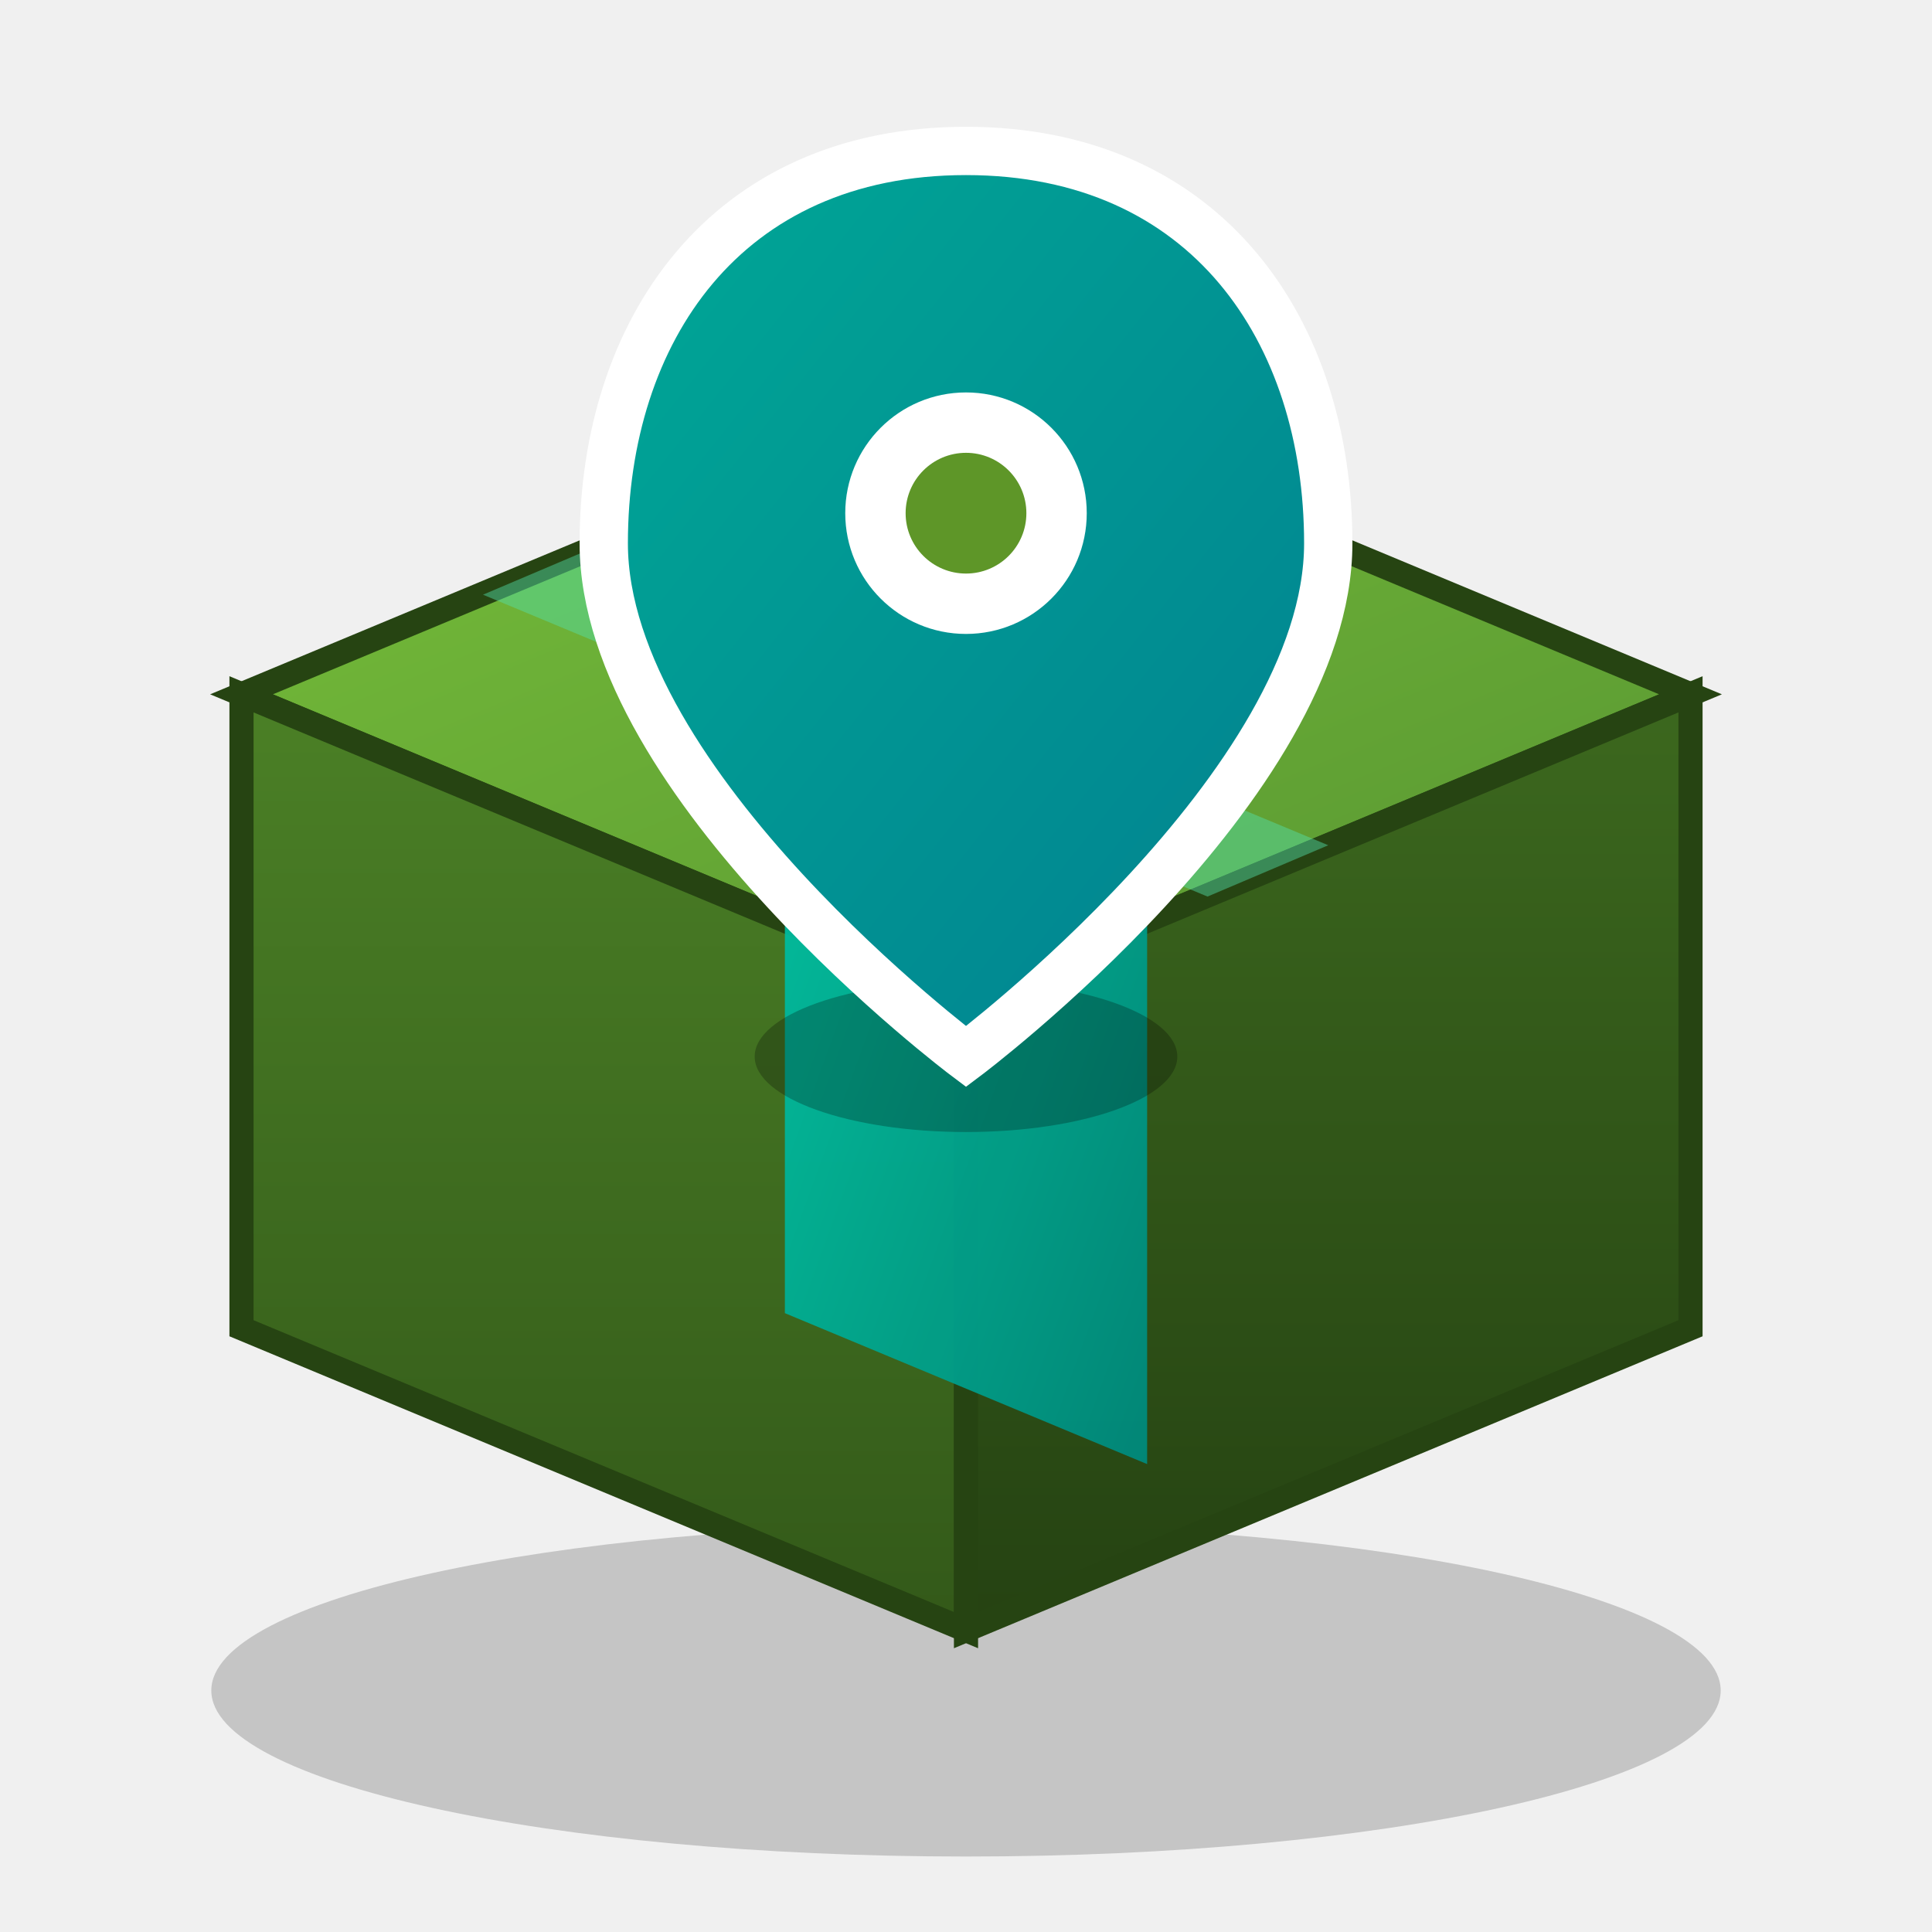
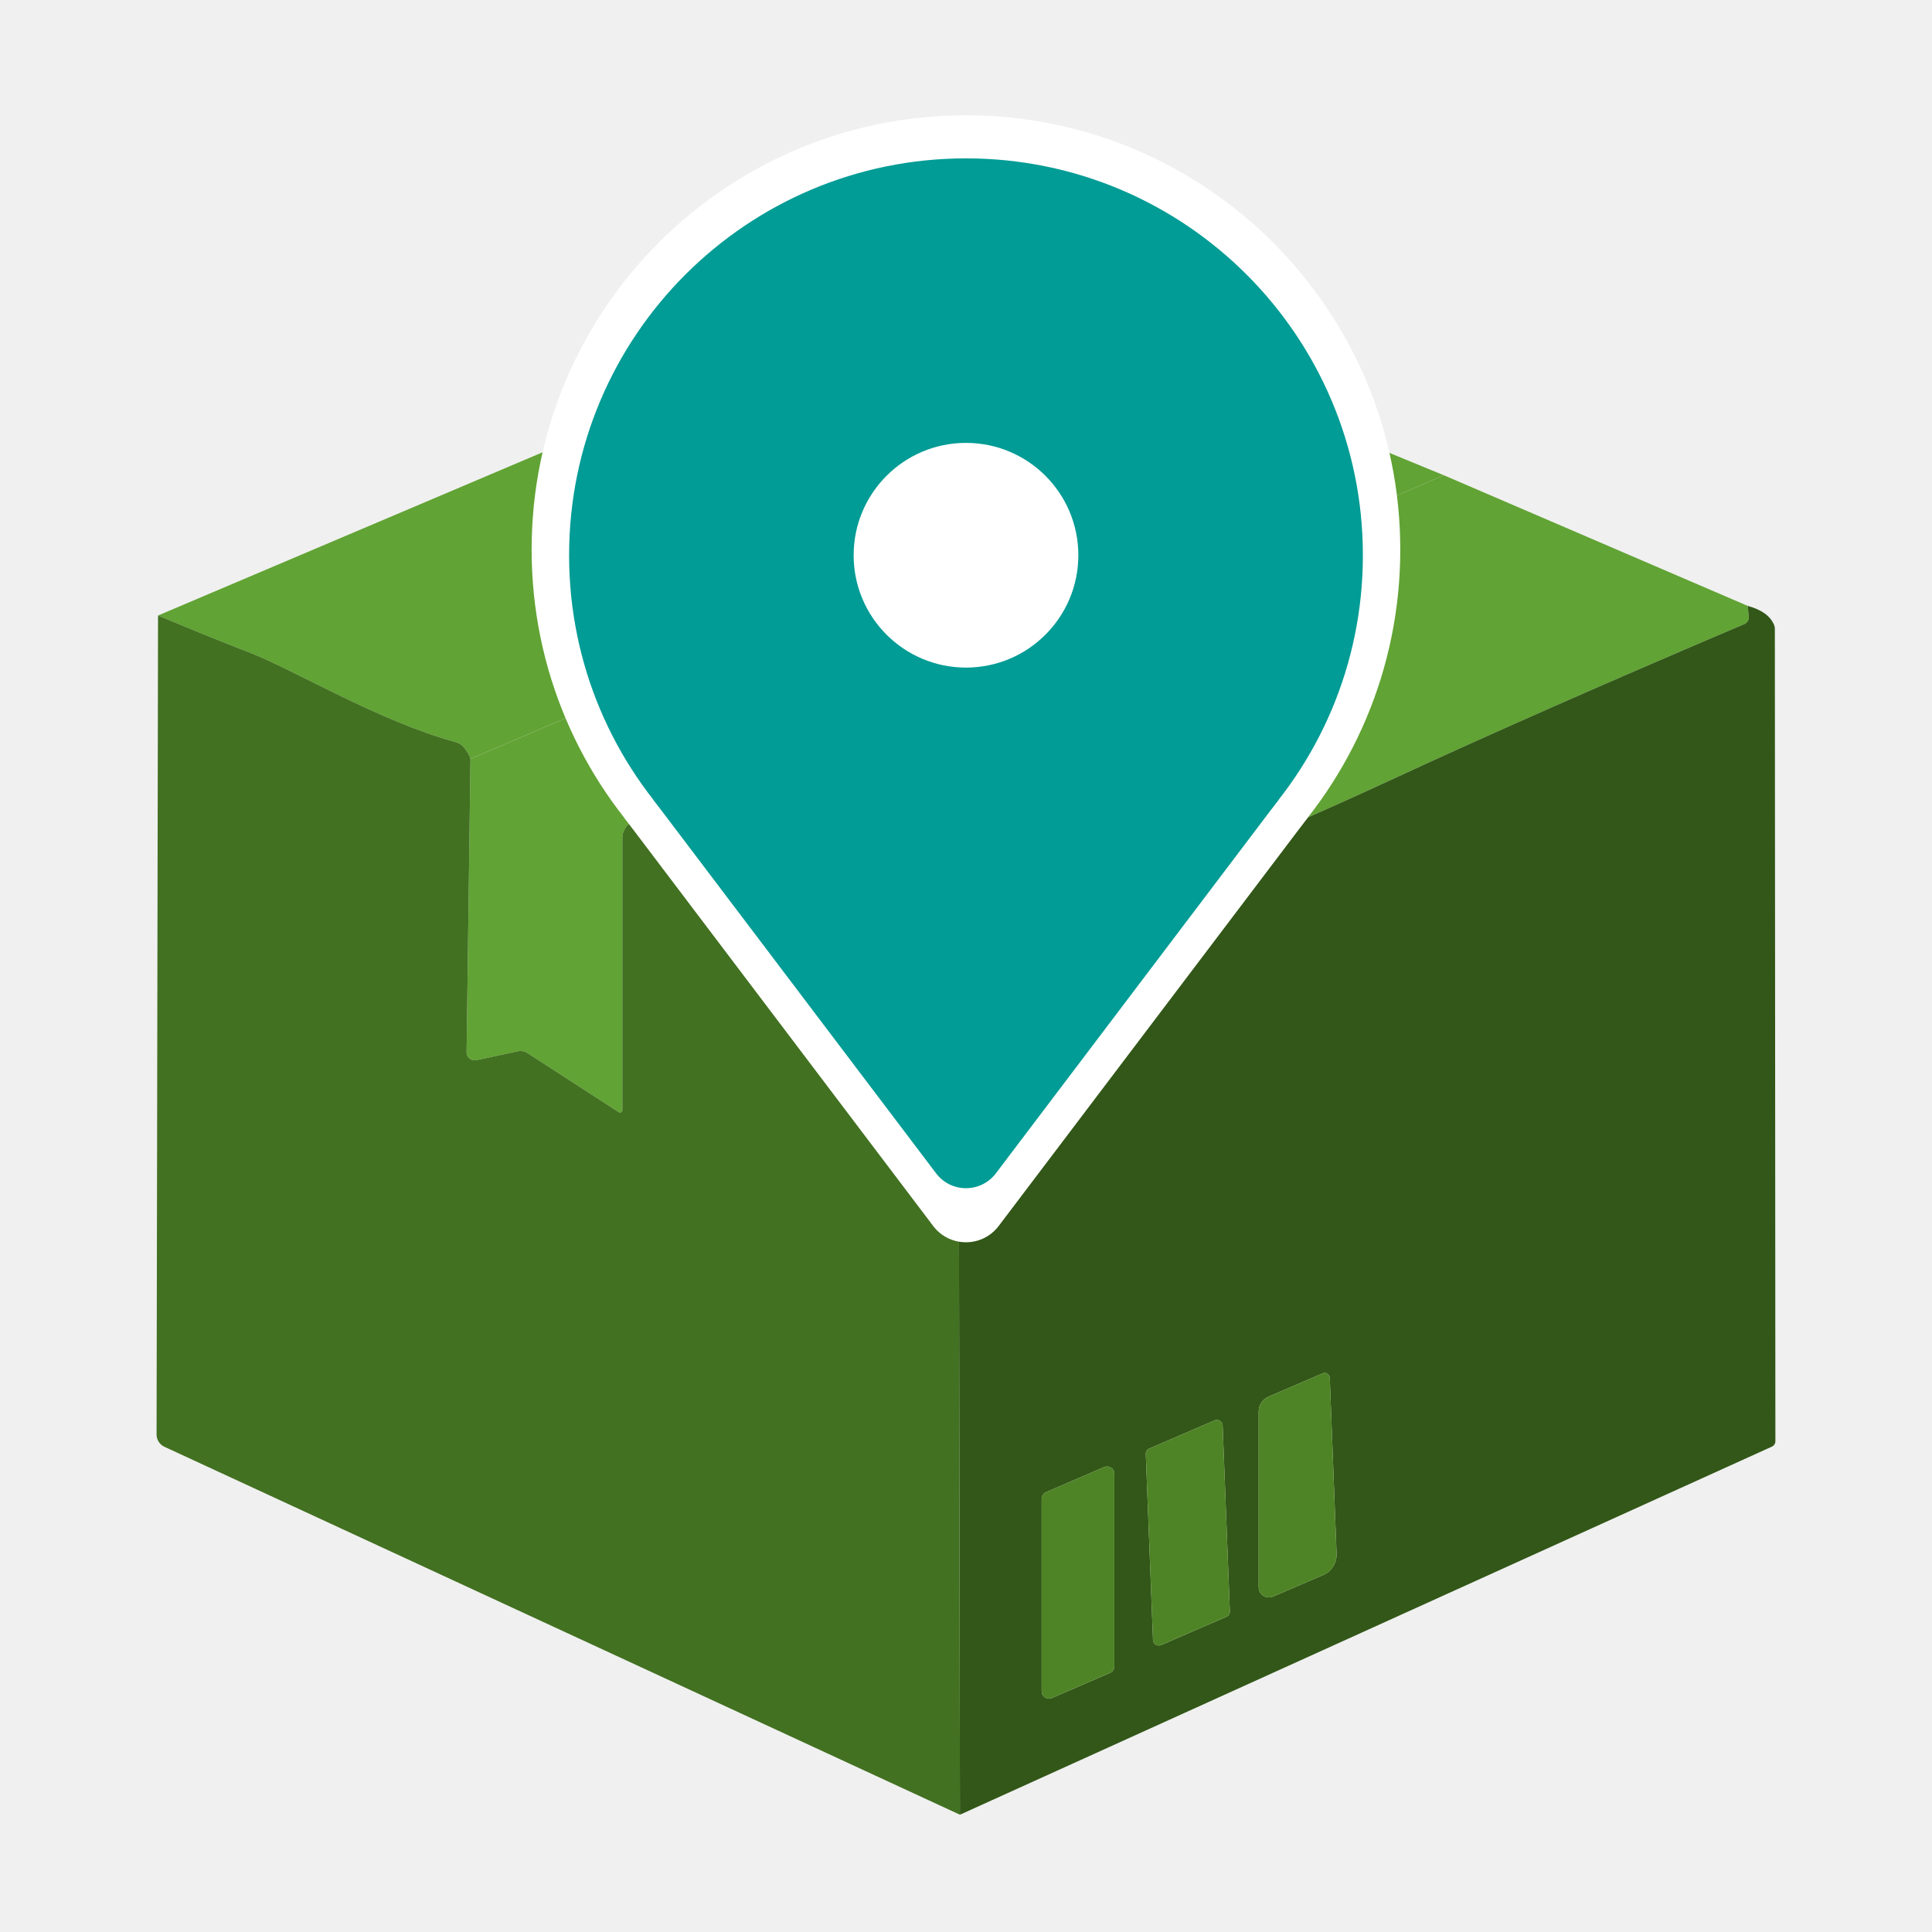
- <svg xmlns="http://www.w3.org/2000/svg" viewBox="0 0 64 64" width="64" height="64">
+ <svg xmlns="http://www.w3.org/2000/svg" width="512" zoomAndPan="magnify" viewBox="0 0 384 384" height="512" preserveAspectRatio="xMidYMid meet" version="1.0">
  <defs>
-     <linearGradient id="qfieldGreenPkg" x1="0%" y1="0%" x2="100%" y2="100%">
-       <stop offset="0%" stop-color="#5E9628" />
-       <stop offset="100%" stop-color="#3D681B" />
-     </linearGradient>
-     <linearGradient id="qfieldTealPkg" x1="0%" y1="0%" x2="100%" y2="100%">
-       <stop offset="0%" stop-color="#00A896" />
-       <stop offset="100%" stop-color="#028090" />
-     </linearGradient>
-     <linearGradient id="boxTopPkg" x1="0%" y1="0%" x2="100%" y2="100%">
-       <stop offset="0%" stop-color="#76BD39" />
-       <stop offset="100%" stop-color="#589632" />
-     </linearGradient>
-     <linearGradient id="boxLeftPkg" x1="0%" y1="0%" x2="0%" y2="100%">
-       <stop offset="0%" stop-color="#4B8026" />
-       <stop offset="100%" stop-color="#335919" />
-     </linearGradient>
-     <linearGradient id="boxRightPkg" x1="0%" y1="0%" x2="0%" y2="100%">
-       <stop offset="0%" stop-color="#3C681E" />
-       <stop offset="100%" stop-color="#254212" />
-     </linearGradient>
-     <linearGradient id="tapeGradPkg" x1="0%" y1="0%" x2="100%" y2="100%">
-       <stop offset="0%" stop-color="#00C9A7" />
-       <stop offset="100%" stop-color="#00897B" />
-     </linearGradient>
+     <clipPath id="f84ab0eb2a">
+       <path d="M 31.121 54 L 256 54 L 256 151 L 31.121 151 Z M 31.121 54 " clip-rule="nonzero" />
+     </clipPath>
+     <clipPath id="51d3dc68f3">
+       <path d="M 190 120 L 352.871 120 L 352.871 361 L 190 361 Z M 190 120 " clip-rule="nonzero" />
+     </clipPath>
+     <clipPath id="165f447617">
+       <path d="M 31.121 122 L 191 122 L 191 361 L 31.121 361 Z M 31.121 122 " clip-rule="nonzero" />
+     </clipPath>
+     <clipPath id="a155f61792">
+       <path d="M 24.961 30.57 L 146.203 30.57 L 146.203 151.812 L 24.961 151.812 Z M 24.961 30.57 " clip-rule="nonzero" />
+     </clipPath>
+     <clipPath id="d504ba5e3d">
+       <path d="M 85.582 30.57 C 52.102 30.57 24.961 57.711 24.961 91.191 C 24.961 124.672 52.102 151.812 85.582 151.812 C 119.062 151.812 146.203 124.672 146.203 91.191 C 146.203 57.711 119.062 30.57 85.582 30.57 Z M 85.582 30.57 " clip-rule="nonzero" />
+     </clipPath>
+     <clipPath id="9a0edf74a8">
+       <path d="M 0.961 0.57 L 122.203 0.57 L 122.203 121.812 L 0.961 121.812 Z M 0.961 0.57 " clip-rule="nonzero" />
+     </clipPath>
+     <clipPath id="8afe761977">
+       <path d="M 61.582 0.57 C 28.102 0.57 0.961 27.711 0.961 61.191 C 0.961 94.672 28.102 121.812 61.582 121.812 C 95.062 121.812 122.203 94.672 122.203 61.191 C 122.203 27.711 95.062 0.57 61.582 0.57 Z M 61.582 0.57 " clip-rule="nonzero" />
+     </clipPath>
+     <clipPath id="14e6d0034b">
+       <rect x="0" width="123" y="0" height="122" />
+     </clipPath>
+     <clipPath id="a58a8dc2b3">
+       <path d="M 0.359 0.918 L 173.547 0.918 L 173.547 174 L 0.359 174 Z M 0.359 0.918 " clip-rule="nonzero" />
+     </clipPath>
+     <clipPath id="ac6931a337">
+       <rect x="0" width="174" y="0" height="226" />
+     </clipPath>
+     <clipPath id="e9798fad3b">
+       <path d="M 113 31.473 L 271 31.473 L 271 190 L 113 190 Z M 113 31.473 " clip-rule="nonzero" />
+     </clipPath>
+     <clipPath id="131258c9af">
+       <path d="M 129 158 L 255 158 L 255 236.973 L 129 236.973 Z M 129 158 " clip-rule="nonzero" />
+     </clipPath>
  </defs>
-   <ellipse cx="32" cy="56" rx="25" ry="5.5" fill="#000000" opacity="0.18" />
-   <polygon points="32,13 56,23 32,33 8,23" fill="url(#boxTopPkg)" stroke="#264412" stroke-width="0.8" />
-   <polygon points="8,23 32,33 32,54 8,44" fill="url(#boxLeftPkg)" stroke="#264412" stroke-width="0.8" />
-   <polygon points="32,33 56,23 56,44 32,54" fill="url(#boxRightPkg)" stroke="#264412" stroke-width="0.8" />
-   <polygon points="26,15.5 38,20.5 38,48.5 26,43.5" fill="url(#tapeGradPkg)" opacity="0.95" />
-   <polygon points="20,18 44,28 40,29.7 16,19.7" fill="#52E0AA" opacity="0.45" />
-   <g transform="translate(32, 21)">
-     <ellipse cx="0" cy="14" rx="7" ry="2.5" fill="#000000" opacity="0.25" />
-     <path d="M0, -16 C-8,-16 -12,-10 -12,-3 C-12,5 0,14 0,14 C0,14 12,5 12,-3 C12,-10 8,-16 0,-16 Z" fill="url(#qfieldTealPkg)" stroke="#FFFFFF" stroke-width="1.6" />
-     <circle cx="0" cy="-4" r="4" fill="#FFFFFF" />
-     <circle cx="0" cy="-4" r="2" fill="#5E9628" />
+   <g clip-path="url(#f84ab0eb2a)">
+     <path fill="#61a334" d="M 255.547 81.551 L 93.508 150.832 C 93.426 150.375 93.031 149.664 92.328 148.695 C 91.898 148.117 91.293 147.699 90.605 147.512 C 75.289 143.34 58.121 132.965 49.613 129.703 C 44.504 127.738 38.438 125.281 31.41 122.336 L 191.371 54.445 C 192.188 54.086 193.125 54.094 193.945 54.465 Z M 255.547 81.551 " fill-opacity="1" fill-rule="nonzero" />
+   </g>
+   <path fill="#61a334" d="M 286.973 94.461 L 126.387 163.703 C 125.473 163.246 124.688 163.703 124.02 165.07 C 123.801 165.492 123.688 165.965 123.691 166.441 L 123.691 220.652 C 123.695 220.906 123.496 221.117 123.246 221.121 C 123.152 221.125 123.062 221.098 122.984 221.047 L 104.805 209.281 C 104.258 208.922 103.586 208.801 102.934 208.949 L 94.695 210.715 C 93.836 210.91 92.98 210.371 92.785 209.508 C 92.754 209.379 92.742 209.25 92.746 209.117 L 93.512 150.836 L 255.551 81.555 Z M 286.973 94.461 " fill-opacity="1" fill-rule="nonzero" />
+   <path fill="#61a334" d="M 286.973 94.461 L 347.371 120.426 L 347.578 122.562 C 347.652 123.191 347.297 123.793 346.707 124.039 C 318.938 135.84 295.523 146.164 276.469 155.004 C 248.906 167.789 221.945 178.418 192.059 191.93 C 191.559 192.152 191.047 192.703 190.52 193.59 C 189.871 192.535 189.332 191.922 188.902 191.742 C 167.855 183.039 147.02 173.691 126.387 163.703 Z M 286.973 94.461 " fill-opacity="1" fill-rule="nonzero" />
+   <g clip-path="url(#51d3dc68f3)">
+     <path fill="#325718" d="M 190.789 360.691 L 190.52 193.59 C 191.047 192.707 191.559 192.152 192.059 191.93 C 221.945 178.418 248.906 167.789 276.469 155.008 C 295.523 146.164 318.938 135.844 346.707 124.039 C 347.297 123.793 347.652 123.191 347.578 122.566 L 347.371 120.426 C 350.137 121.176 351.887 122.441 352.621 124.227 C 352.719 124.461 352.766 124.707 352.766 124.953 L 352.871 286.473 C 352.871 286.914 352.617 287.316 352.227 287.508 Z M 262.895 272.957 L 252.102 277.605 C 250.93 278.113 250.172 279.27 250.172 280.555 L 250.172 315.465 C 250.168 316.586 251.082 317.5 252.203 317.5 C 252.484 317.5 252.758 317.445 253.016 317.332 L 263.02 313.035 C 264.668 312.32 265.715 310.66 265.656 308.844 L 264.305 273.871 C 264.277 273.301 263.797 272.855 263.234 272.883 C 263.117 272.887 263.004 272.91 262.895 272.957 Z M 243.738 321.359 C 244.176 321.172 244.457 320.734 244.445 320.258 L 243.012 283.355 C 242.996 282.715 242.461 282.207 241.82 282.223 C 241.676 282.227 241.527 282.258 241.395 282.316 L 228.441 287.902 C 228.004 288.09 227.723 288.527 227.734 289 L 229.168 325.926 C 229.184 326.566 229.719 327.074 230.359 327.059 C 230.508 327.055 230.652 327.023 230.785 326.965 Z M 207.914 296.578 C 207.387 296.809 207.043 297.328 207.039 297.906 L 207.039 336.16 C 207.043 336.961 207.695 337.609 208.496 337.609 C 208.695 337.609 208.891 337.566 209.074 337.488 L 220.613 332.508 C 221.141 332.277 221.484 331.758 221.484 331.18 L 221.484 292.926 C 221.484 292.121 220.832 291.473 220.031 291.477 C 219.832 291.477 219.633 291.52 219.453 291.598 Z M 207.914 296.578 " fill-opacity="1" fill-rule="nonzero" />
+   </g>
+   <g clip-path="url(#165f447617)">
+     <path fill="#427121" d="M 31.41 122.336 C 38.438 125.281 44.508 127.738 49.613 129.703 C 58.125 132.961 75.289 143.34 90.605 147.512 C 91.293 147.699 91.898 148.117 92.328 148.695 C 93.035 149.664 93.43 150.375 93.512 150.832 L 92.742 209.113 C 92.723 209.996 93.418 210.73 94.305 210.754 C 94.434 210.754 94.566 210.742 94.695 210.715 L 102.934 208.949 C 103.586 208.805 104.258 208.922 104.805 209.281 L 122.984 221.047 C 123.195 221.188 123.48 221.125 123.617 220.914 C 123.668 220.836 123.691 220.746 123.691 220.652 L 123.691 166.441 C 123.691 165.965 123.805 165.492 124.023 165.07 C 124.688 163.703 125.477 163.246 126.391 163.703 C 147.02 173.691 167.859 183.039 188.902 191.742 C 189.332 191.922 189.871 192.539 190.523 193.59 L 190.793 360.688 L 32.656 287.547 C 31.719 287.105 31.121 286.16 31.121 285.121 Z M 31.41 122.336 " fill-opacity="1" fill-rule="nonzero" />
+   </g>
+   <path fill="#4f8426" d="M 262.895 272.957 C 263.414 272.742 264.012 272.992 264.23 273.523 C 264.273 273.633 264.301 273.75 264.309 273.871 L 265.656 308.844 C 265.719 310.656 264.672 312.32 263.02 313.035 L 253.016 317.332 C 251.984 317.777 250.789 317.305 250.34 316.273 C 250.23 316.02 250.172 315.742 250.172 315.465 L 250.172 280.555 C 250.172 279.27 250.934 278.113 252.105 277.605 Z M 262.895 272.957 " fill-opacity="1" fill-rule="nonzero" />
+   <path fill="#4f8426" d="M 243.738 321.359 L 230.785 326.961 C 230.195 327.215 229.512 326.941 229.262 326.352 C 229.203 326.215 229.172 326.07 229.168 325.926 L 227.734 289 C 227.723 288.523 228.004 288.09 228.441 287.898 L 241.395 282.316 C 241.984 282.062 242.668 282.336 242.918 282.926 C 242.977 283.062 243.008 283.207 243.012 283.355 L 244.445 320.258 C 244.457 320.734 244.176 321.172 243.738 321.359 Z M 243.738 321.359 " fill-opacity="1" fill-rule="nonzero" />
+   <path fill="#4f8426" d="M 207.914 296.578 L 219.453 291.598 C 220.188 291.273 221.043 291.613 221.363 292.348 C 221.445 292.527 221.484 292.727 221.484 292.926 L 221.484 331.176 C 221.484 331.754 221.145 332.273 220.613 332.504 L 209.074 337.488 C 208.34 337.809 207.484 337.473 207.16 336.738 C 207.082 336.555 207.039 336.355 207.039 336.16 L 207.039 297.906 C 207.043 297.328 207.387 296.809 207.914 296.578 Z M 207.914 296.578 " fill-opacity="1" fill-rule="nonzero" />
+   <g transform="matrix(1, 0, 0, 1, 105, 22)">
+     <g clip-path="url(#ac6931a337)">
+       <g clip-path="url(#a155f61792)">
+         <g clip-path="url(#d504ba5e3d)">
+           <g transform="matrix(1, 0, 0, 1, 24, 30)">
+             <g clip-path="url(#14e6d0034b)">
+               <g clip-path="url(#9a0edf74a8)">
+                 <g clip-path="url(#8afe761977)">
+                   <path fill="#ffffff" d="M 0.961 0.57 L 122.203 0.57 L 122.203 121.812 L 0.961 121.812 Z M 0.961 0.57 " fill-opacity="1" fill-rule="nonzero" />
+                 </g>
+               </g>
+             </g>
+           </g>
+         </g>
+       </g>
+       <g clip-path="url(#a58a8dc2b3)">
+         <path fill="#ffffff" d="M 86.988 0.918 C 39.312 0.918 0.664 39.57 0.664 87.246 C 0.664 134.922 39.312 173.57 86.988 173.57 C 134.668 173.57 173.316 134.922 173.316 87.246 C 173.316 39.57 134.668 0.918 86.988 0.918 Z M 86.988 111.676 C 73.492 111.676 62.555 100.738 62.555 87.242 C 62.555 73.746 73.492 62.809 86.988 62.809 C 100.484 62.809 111.426 73.746 111.426 87.242 C 111.426 100.738 100.484 111.676 86.988 111.676 Z M 86.988 111.676 " fill-opacity="1" fill-rule="nonzero" />
+       </g>
+       <path fill="#ffffff" d="M 80.484 221.68 L 18.988 140.422 L 154.992 140.422 L 93.492 221.68 C 90.227 225.988 83.746 225.988 80.484 221.68 Z M 80.484 221.68 " fill-opacity="1" fill-rule="nonzero" />
+     </g>
+   </g>
+   <g clip-path="url(#e9798fad3b)">
+     <path fill="#019c95" d="M 192 31.477 C 148.43 31.477 113.113 66.793 113.113 110.359 C 113.113 153.93 148.43 189.246 192 189.246 C 235.566 189.246 270.883 153.93 270.883 110.359 C 270.883 66.793 235.566 31.477 192 31.477 Z M 192 132.688 C 179.664 132.688 169.668 122.691 169.668 110.359 C 169.668 98.023 179.664 88.027 192 88.027 C 204.332 88.027 214.328 98.023 214.328 110.359 C 214.328 122.691 204.332 132.688 192 132.688 Z M 192 132.688 " fill-opacity="1" fill-rule="nonzero" />
+   </g>
+   <g clip-path="url(#131258c9af)">
+     <path fill="#019c95" d="M 186.055 233.207 L 129.855 158.957 L 254.141 158.957 L 197.941 233.207 C 194.957 237.148 189.035 237.148 186.055 233.207 Z M 186.055 233.207 " fill-opacity="1" fill-rule="nonzero" />
  </g>
</svg>
